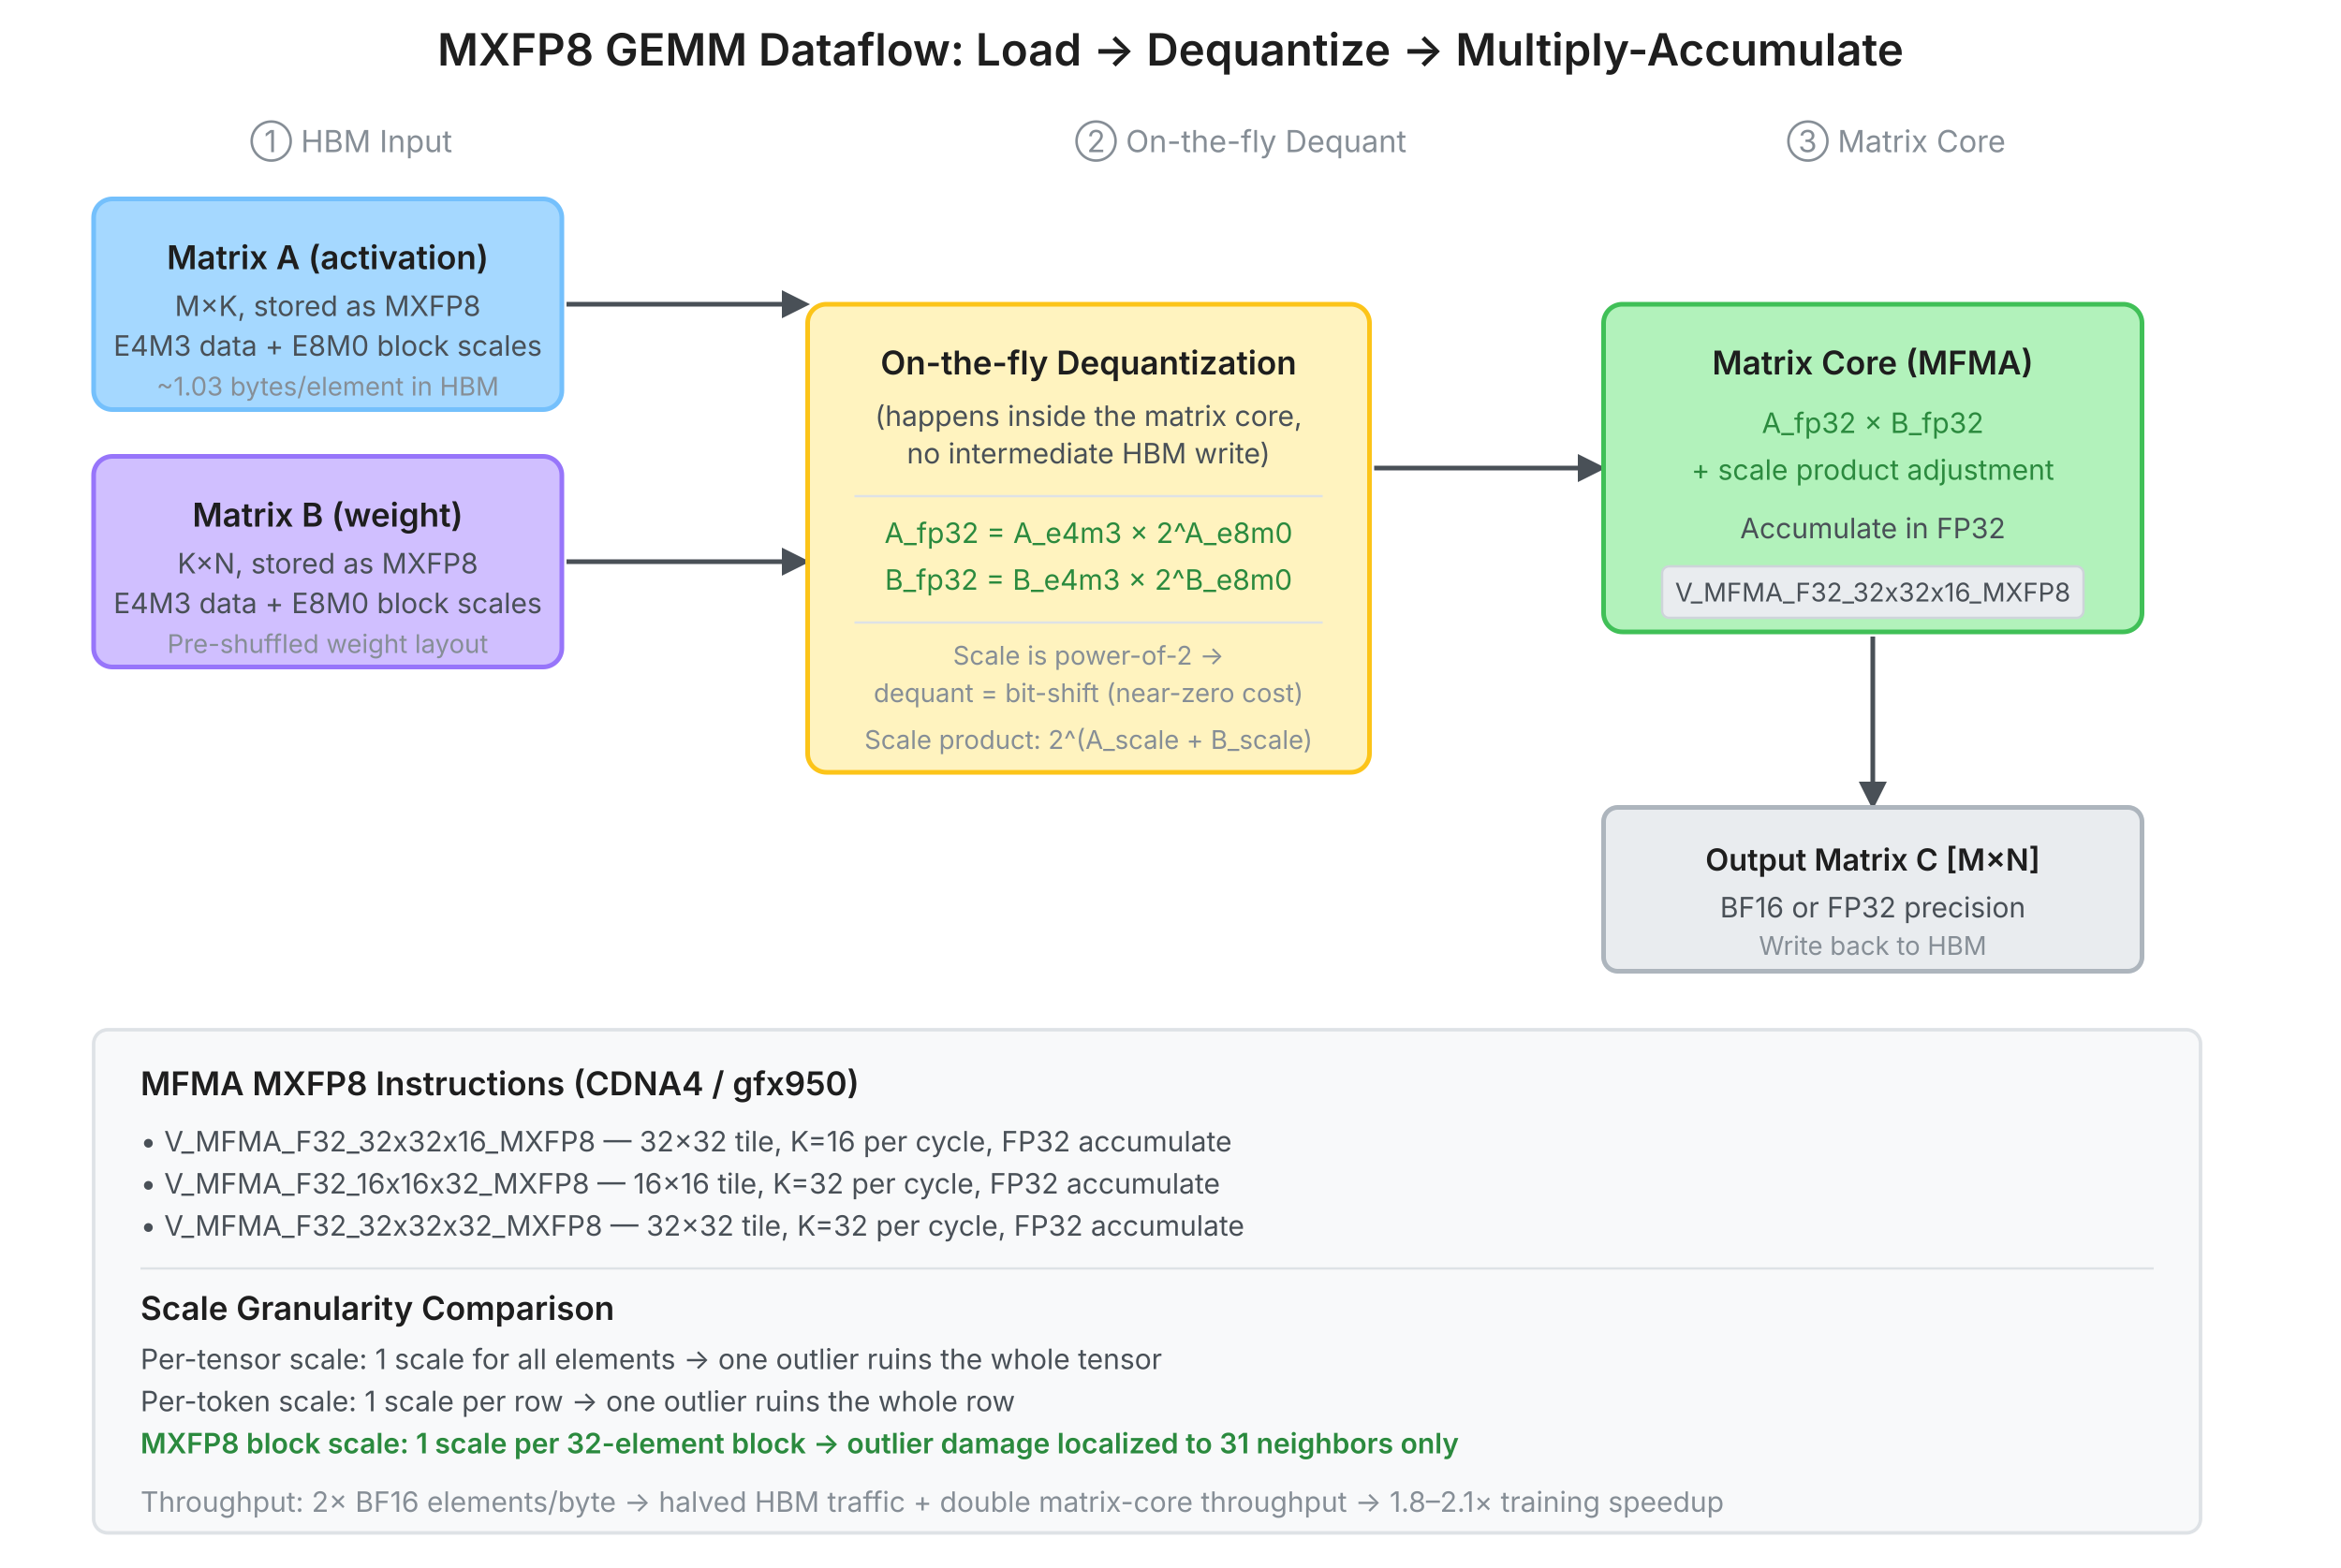
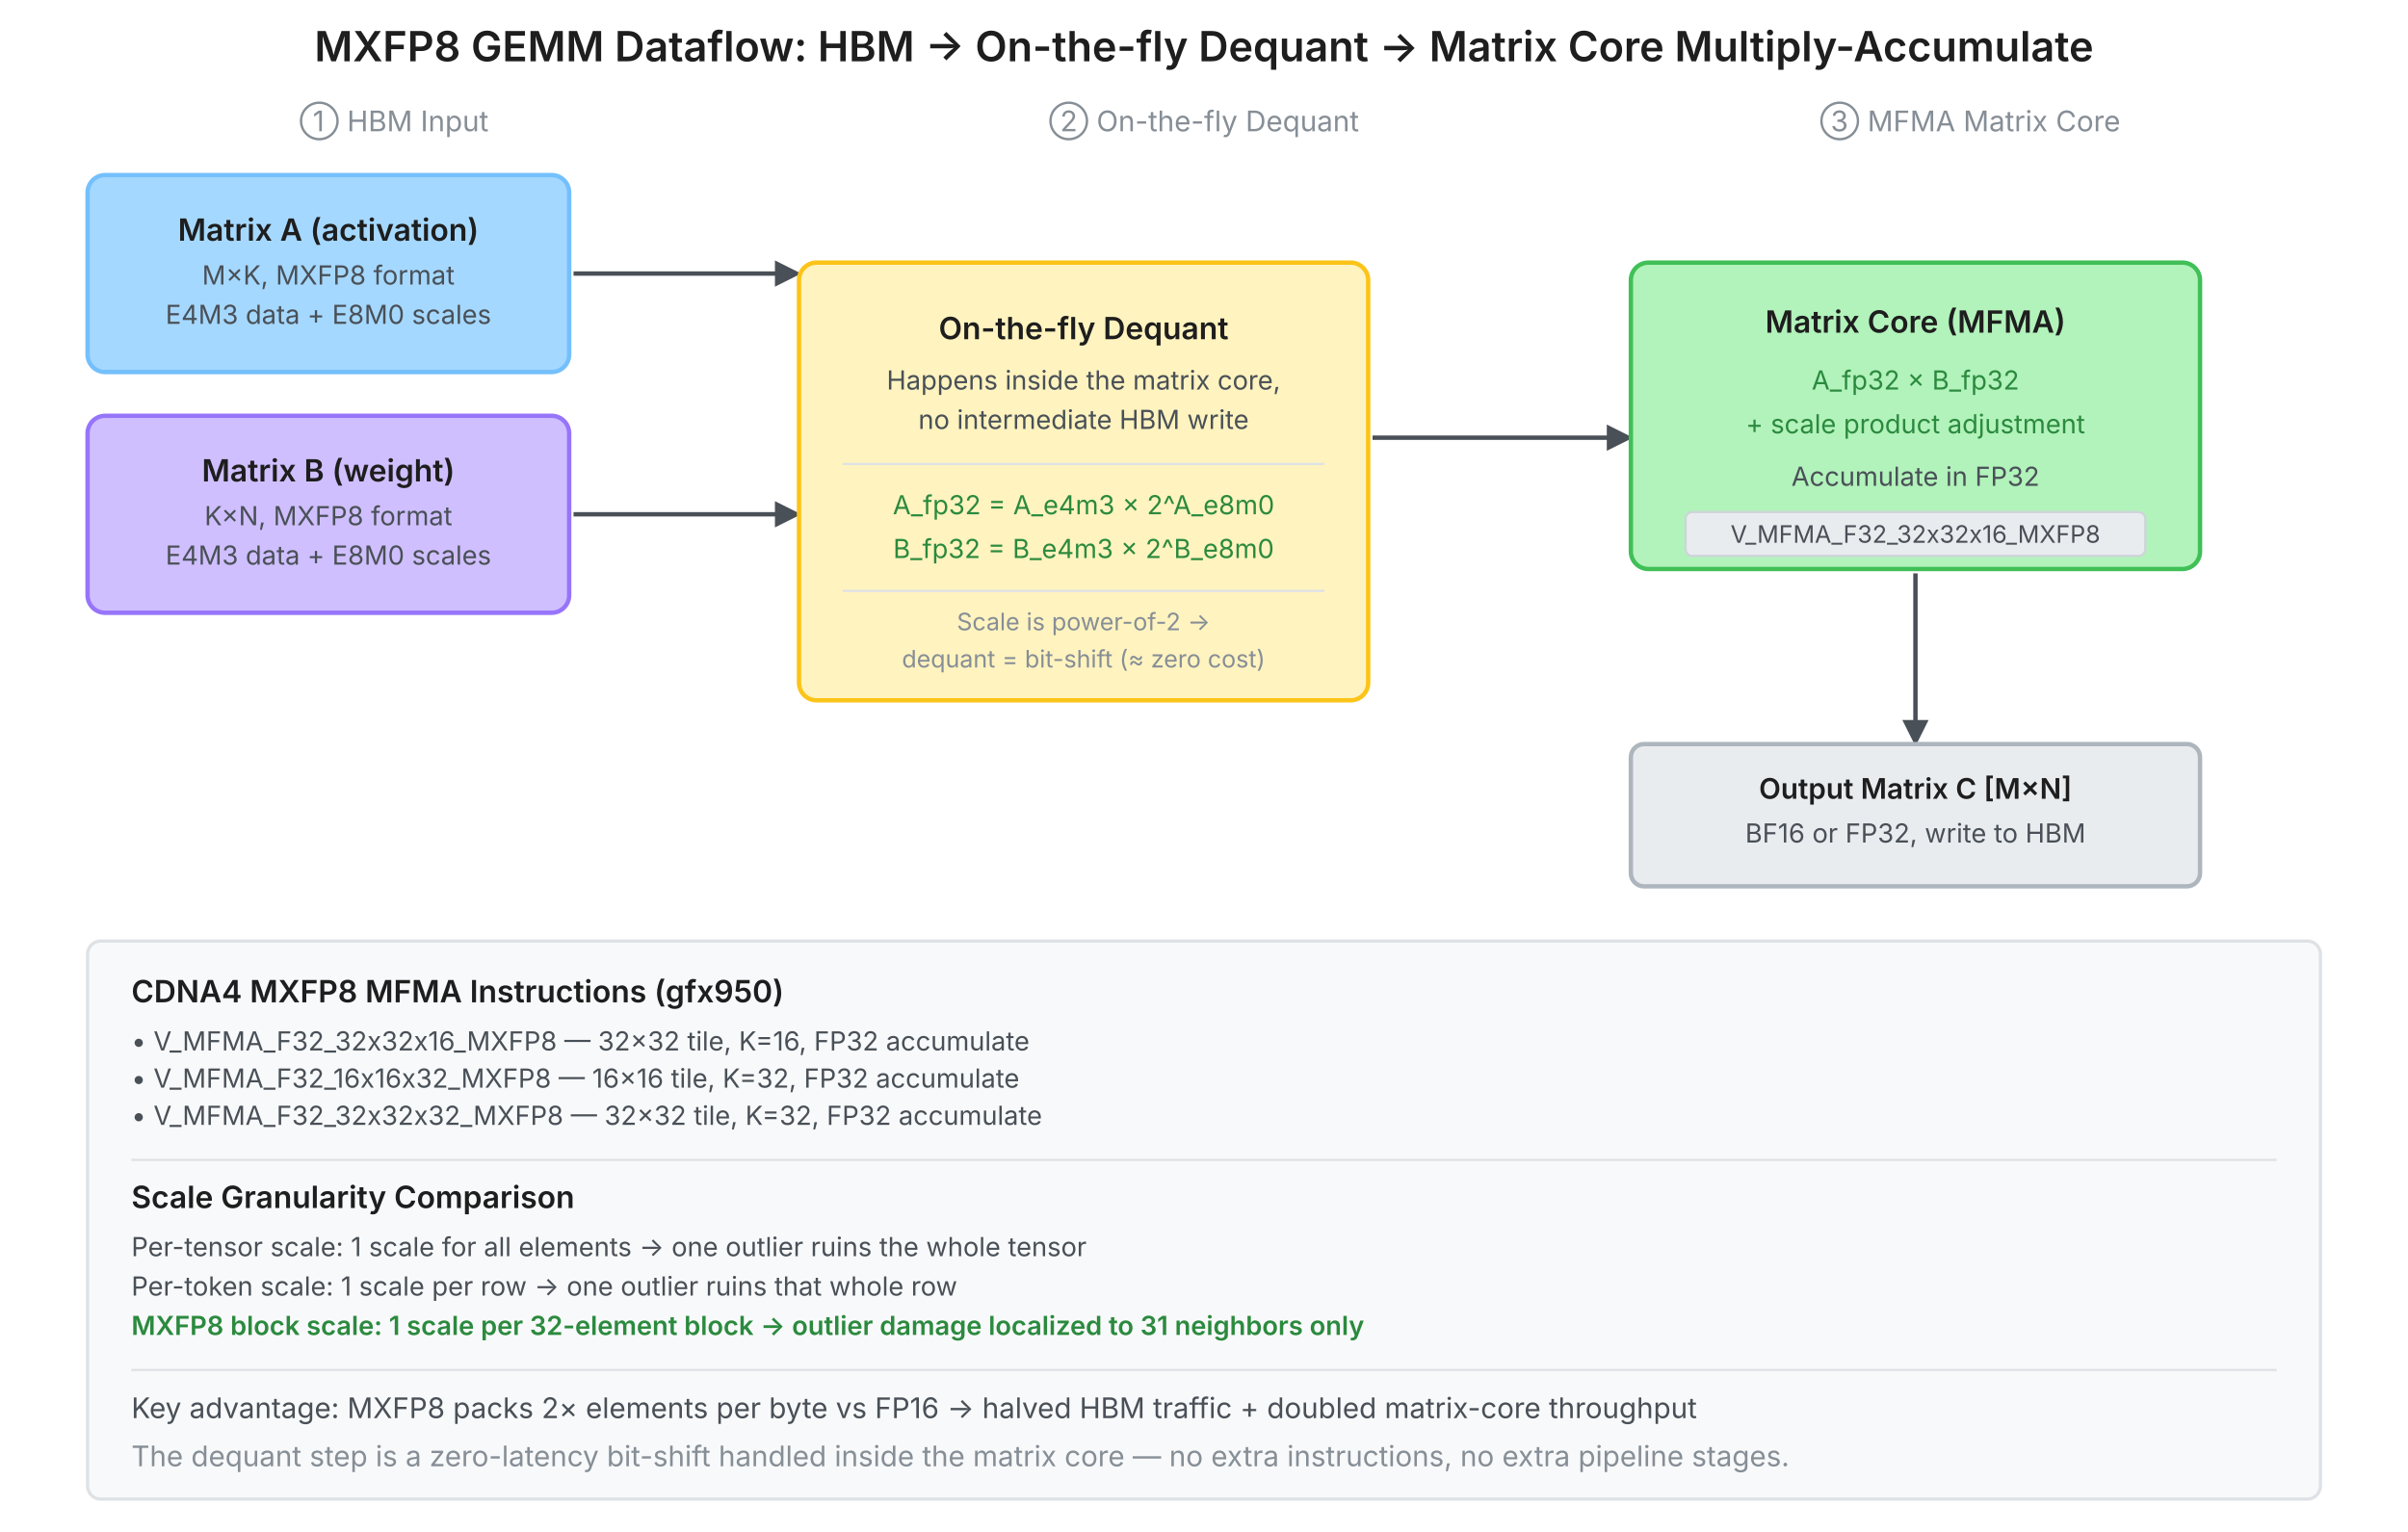
- <svg xmlns="http://www.w3.org/2000/svg" viewBox="0 0 1000 670" width="1000" height="670" font-family="system-ui, -apple-system, sans-serif">
-   <text x="500" y="28" text-anchor="middle" font-size="19" font-weight="600" fill="#1e1e1e">MXFP8 GEMM Dataflow: Load → Dequantize → Multiply-Accumulate</text>
-   <text x="150" y="65" text-anchor="middle" font-size="13" fill="#868e96">① HBM Input</text>
-   <text x="530" y="65" text-anchor="middle" font-size="13" fill="#868e96">② On-the-fly Dequant</text>
-   <text x="810" y="65" text-anchor="middle" font-size="13" fill="#868e96">③ Matrix Core</text>
-   <rect x="40" y="85" width="200" height="90" fill="#a5d8ff" stroke="#74c0fc" stroke-width="2" rx="8" />
-   <text x="140" y="115" text-anchor="middle" font-size="14" font-weight="600" fill="#1e1e1e">Matrix A (activation)</text>
-   <text x="140" y="135" text-anchor="middle" font-size="12" fill="#495057">M×K, stored as MXFP8</text>
-   <text x="140" y="152" text-anchor="middle" font-size="12" fill="#495057">E4M3 data + E8M0 block scales</text>
-   <text x="140" y="169" text-anchor="middle" font-size="11" fill="#868e96">~1.03 bytes/element in HBM</text>
-   <line x1="242" y1="130" x2="340" y2="130" stroke="#495057" stroke-width="2" marker-end="url(#arrowDark)" />
-   <rect x="40" y="195" width="200" height="90" fill="#d0bfff" stroke="#9775fa" stroke-width="2" rx="8" />
-   <text x="140" y="225" text-anchor="middle" font-size="14" font-weight="600" fill="#1e1e1e">Matrix B (weight)</text>
-   <text x="140" y="245" text-anchor="middle" font-size="12" fill="#495057">K×N, stored as MXFP8</text>
-   <text x="140" y="262" text-anchor="middle" font-size="12" fill="#495057">E4M3 data + E8M0 block scales</text>
-   <text x="140" y="279" text-anchor="middle" font-size="11" fill="#868e96">Pre-shuffled weight layout</text>
-   <line x1="242" y1="240" x2="340" y2="240" stroke="#495057" stroke-width="2" marker-end="url(#arrowDark)" />
-   <rect x="345" y="130" width="240" height="200" fill="#fff3bf" stroke="#fcc419" stroke-width="2" rx="8" />
-   <text x="465" y="160" text-anchor="middle" font-size="14" font-weight="600" fill="#1e1e1e">On-the-fly Dequantization</text>
-   <text x="465" y="182" text-anchor="middle" font-size="12" fill="#495057">(happens inside the matrix core,</text>
-   <text x="465" y="198" text-anchor="middle" font-size="12" fill="#495057">no intermediate HBM write)</text>
-   <line x1="365" y1="212" x2="565" y2="212" stroke="#dee2e6" stroke-width="1" />
-   <text x="465" y="232" text-anchor="middle" font-size="12" fill="#2b8a3e">A_fp32 = A_e4m3 × 2^A_e8m0</text>
-   <text x="465" y="252" text-anchor="middle" font-size="12" fill="#2b8a3e">B_fp32 = B_e4m3 × 2^B_e8m0</text>
-   <line x1="365" y1="266" x2="565" y2="266" stroke="#dee2e6" stroke-width="1" />
-   <text x="465" y="284" text-anchor="middle" font-size="11" fill="#868e96">Scale is power-of-2 →</text>
-   <text x="465" y="300" text-anchor="middle" font-size="11" fill="#868e96">dequant = bit-shift (near-zero cost)</text>
-   <text x="465" y="320" text-anchor="middle" font-size="11" fill="#868e96">Scale product: 2^(A_scale + B_scale)</text>
-   <line x1="587" y1="200" x2="680" y2="200" stroke="#495057" stroke-width="2" marker-end="url(#arrowDark)" />
-   <rect x="685" y="130" width="230" height="140" fill="#b2f2bb" stroke="#40c057" stroke-width="2" rx="8" />
-   <text x="800" y="160" text-anchor="middle" font-size="14" font-weight="600" fill="#1e1e1e">Matrix Core (MFMA)</text>
-   <text x="800" y="185" text-anchor="middle" font-size="12" fill="#2b8a3e">A_fp32 × B_fp32</text>
-   <text x="800" y="205" text-anchor="middle" font-size="12" fill="#2b8a3e">+ scale product adjustment</text>
-   <text x="800" y="230" text-anchor="middle" font-size="12" fill="#495057">Accumulate in FP32</text>
-   <rect x="710" y="242" width="180" height="22" fill="#e9ecef" stroke="#ced4da" stroke-width="1" rx="3" />
-   <text x="800" y="257" text-anchor="middle" font-size="11" fill="#495057">V_MFMA_F32_32x32x16_MXFP8</text>
-   <line x1="800" y1="272" x2="800" y2="340" stroke="#495057" stroke-width="2" marker-end="url(#arrowDark)" />
-   <rect x="685" y="345" width="230" height="70" fill="#e9ecef" stroke="#adb5bd" stroke-width="2" rx="6" />
-   <text x="800" y="372" text-anchor="middle" font-size="13" font-weight="600" fill="#1e1e1e">Output Matrix C [M×N]</text>
-   <text x="800" y="392" text-anchor="middle" font-size="12" fill="#495057">BF16 or FP32 precision</text>
-   <text x="800" y="408" text-anchor="middle" font-size="11" fill="#868e96">Write back to HBM</text>
-   <rect x="40" y="440" width="900" height="215" fill="#f8f9fa" stroke="#dee2e6" stroke-width="1.5" rx="6" />
-   <text x="60" y="468" font-size="14" font-weight="600" fill="#1e1e1e">MFMA MXFP8 Instructions (CDNA4 / gfx950)</text>
-   <text x="60" y="492" font-size="12" fill="#495057">• V_MFMA_F32_32x32x16_MXFP8 — 32×32 tile, K=16 per cycle, FP32 accumulate</text>
-   <text x="60" y="510" font-size="12" fill="#495057">• V_MFMA_F32_16x16x32_MXFP8 — 16×16 tile, K=32 per cycle, FP32 accumulate</text>
-   <text x="60" y="528" font-size="12" fill="#495057">• V_MFMA_F32_32x32x32_MXFP8 — 32×32 tile, K=32 per cycle, FP32 accumulate</text>
-   <line x1="60" y1="542" x2="920" y2="542" stroke="#dee2e6" stroke-width="1" />
-   <text x="60" y="564" font-size="14" font-weight="600" fill="#1e1e1e">Scale Granularity Comparison</text>
-   <text x="60" y="585" font-size="12" fill="#495057">Per-tensor scale: 1 scale for all elements → one outlier ruins the whole tensor</text>
-   <text x="60" y="603" font-size="12" fill="#495057">Per-token scale:  1 scale per row → one outlier ruins the whole row</text>
-   <text x="60" y="621" font-size="12" fill="#2b8a3e" font-weight="600">MXFP8 block scale: 1 scale per 32-element block → outlier damage localized to 31 neighbors only</text>
-   <text x="60" y="646" font-size="12" fill="#868e96">Throughput: 2× BF16 elements/byte → halved HBM traffic + double matrix-core throughput → 1.8–2.1× training speedup</text>
+ <svg xmlns="http://www.w3.org/2000/svg" viewBox="0 0 1100 700" width="1100" height="700" font-family="system-ui, -apple-system, sans-serif">
+   <text x="550" y="28" text-anchor="middle" font-size="19" font-weight="600" fill="#1e1e1e">MXFP8 GEMM Dataflow: HBM → On-the-fly Dequant → Matrix Core Multiply-Accumulate</text>
+   <text x="180" y="60" text-anchor="middle" font-size="13" fill="#868e96">① HBM Input</text>
+   <text x="550" y="60" text-anchor="middle" font-size="13" fill="#868e96">② On-the-fly Dequant</text>
+   <text x="900" y="60" text-anchor="middle" font-size="13" fill="#868e96">③ MFMA Matrix Core</text>
+   <rect x="40" y="80" width="220" height="90" fill="#a5d8ff" stroke="#74c0fc" stroke-width="2" rx="8" />
+   <text x="150" y="110" text-anchor="middle" font-size="14" font-weight="600" fill="#1e1e1e">Matrix A (activation)</text>
+   <text x="150" y="130" text-anchor="middle" font-size="12" fill="#495057">M×K, MXFP8 format</text>
+   <text x="150" y="148" text-anchor="middle" font-size="12" fill="#495057">E4M3 data + E8M0 scales</text>
+   <line x1="262" y1="125" x2="360" y2="125" stroke="#495057" stroke-width="2" marker-end="url(#arrowDark)" />
+   <rect x="40" y="190" width="220" height="90" fill="#d0bfff" stroke="#9775fa" stroke-width="2" rx="8" />
+   <text x="150" y="220" text-anchor="middle" font-size="14" font-weight="600" fill="#1e1e1e">Matrix B (weight)</text>
+   <text x="150" y="240" text-anchor="middle" font-size="12" fill="#495057">K×N, MXFP8 format</text>
+   <text x="150" y="258" text-anchor="middle" font-size="12" fill="#495057">E4M3 data + E8M0 scales</text>
+   <line x1="262" y1="235" x2="360" y2="235" stroke="#495057" stroke-width="2" marker-end="url(#arrowDark)" />
+   <rect x="365" y="120" width="260" height="200" fill="#fff3bf" stroke="#fcc419" stroke-width="2" rx="8" />
+   <text x="495" y="155" text-anchor="middle" font-size="14" font-weight="600" fill="#1e1e1e">On-the-fly Dequant</text>
+   <text x="495" y="178" text-anchor="middle" font-size="12" fill="#495057">Happens inside the matrix core,</text>
+   <text x="495" y="196" text-anchor="middle" font-size="12" fill="#495057">no intermediate HBM write</text>
+   <line x1="385" y1="212" x2="605" y2="212" stroke="#dee2e6" stroke-width="1" />
+   <text x="495" y="235" text-anchor="middle" font-size="12" fill="#2b8a3e">A_fp32 = A_e4m3 × 2^A_e8m0</text>
+   <text x="495" y="255" text-anchor="middle" font-size="12" fill="#2b8a3e">B_fp32 = B_e4m3 × 2^B_e8m0</text>
+   <line x1="385" y1="270" x2="605" y2="270" stroke="#dee2e6" stroke-width="1" />
+   <text x="495" y="288" text-anchor="middle" font-size="11" fill="#868e96">Scale is power-of-2 →</text>
+   <text x="495" y="305" text-anchor="middle" font-size="11" fill="#868e96">dequant = bit-shift (≈ zero cost)</text>
+   <line x1="627" y1="200" x2="740" y2="200" stroke="#495057" stroke-width="2" marker-end="url(#arrowDark)" />
+   <rect x="745" y="120" width="260" height="140" fill="#b2f2bb" stroke="#40c057" stroke-width="2" rx="8" />
+   <text x="875" y="152" text-anchor="middle" font-size="14" font-weight="600" fill="#1e1e1e">Matrix Core (MFMA)</text>
+   <text x="875" y="178" text-anchor="middle" font-size="12" fill="#2b8a3e">A_fp32 × B_fp32</text>
+   <text x="875" y="198" text-anchor="middle" font-size="12" fill="#2b8a3e">+ scale product adjustment</text>
+   <text x="875" y="222" text-anchor="middle" font-size="12" fill="#495057">Accumulate in FP32</text>
+   <rect x="770" y="234" width="210" height="20" fill="#e9ecef" stroke="#ced4da" stroke-width="1" rx="3" />
+   <text x="875" y="248" text-anchor="middle" font-size="11" fill="#495057">V_MFMA_F32_32x32x16_MXFP8</text>
+   <line x1="875" y1="262" x2="875" y2="335" stroke="#495057" stroke-width="2" marker-end="url(#arrowDark)" />
+   <rect x="745" y="340" width="260" height="65" fill="#e9ecef" stroke="#adb5bd" stroke-width="2" rx="6" />
+   <text x="875" y="365" text-anchor="middle" font-size="13" font-weight="600" fill="#1e1e1e">Output Matrix C [M×N]</text>
+   <text x="875" y="385" text-anchor="middle" font-size="12" fill="#495057">BF16 or FP32, write to HBM</text>
+   <rect x="40" y="430" width="1020" height="255" fill="#f8f9fa" stroke="#dee2e6" stroke-width="1.5" rx="6" />
+   <text x="60" y="458" font-size="14" font-weight="600" fill="#1e1e1e">CDNA4 MXFP8 MFMA Instructions (gfx950)</text>
+   <text x="60" y="480" font-size="12" fill="#495057">• V_MFMA_F32_32x32x16_MXFP8 — 32×32 tile, K=16, FP32 accumulate</text>
+   <text x="60" y="497" font-size="12" fill="#495057">• V_MFMA_F32_16x16x32_MXFP8 — 16×16 tile, K=32, FP32 accumulate</text>
+   <text x="60" y="514" font-size="12" fill="#495057">• V_MFMA_F32_32x32x32_MXFP8 — 32×32 tile, K=32, FP32 accumulate</text>
+   <line x1="60" y1="530" x2="1040" y2="530" stroke="#dee2e6" stroke-width="1" />
+   <text x="60" y="552" font-size="14" font-weight="600" fill="#1e1e1e">Scale Granularity Comparison</text>
+   <text x="60" y="574" font-size="12" fill="#495057">Per-tensor scale: 1 scale for all elements → one outlier ruins the whole tensor</text>
+   <text x="60" y="592" font-size="12" fill="#495057">Per-token scale:  1 scale per row → one outlier ruins that whole row</text>
+   <text x="60" y="610" font-size="12" fill="#2b8a3e" font-weight="600">MXFP8 block scale: 1 scale per 32-element block → outlier damage localized to 31 neighbors only</text>
+   <line x1="60" y1="626" x2="1040" y2="626" stroke="#dee2e6" stroke-width="1" />
+   <text x="60" y="648" font-size="13" fill="#495057">Key advantage: MXFP8 packs 2× elements per byte vs FP16 → halved HBM traffic + doubled matrix-core throughput</text>
+   <text x="60" y="670" font-size="13" fill="#868e96">The dequant step is a zero-latency bit-shift handled inside the matrix core — no extra instructions, no extra pipeline stages.</text>
  <defs>
    <marker id="arrowDark" viewBox="0 0 10 10" refX="5" refY="5" markerWidth="6" markerHeight="6" orient="auto">
      <path d="M 0 0 L 10 5 L 0 10 z" fill="#495057" />
    </marker>
  </defs>
</svg>
